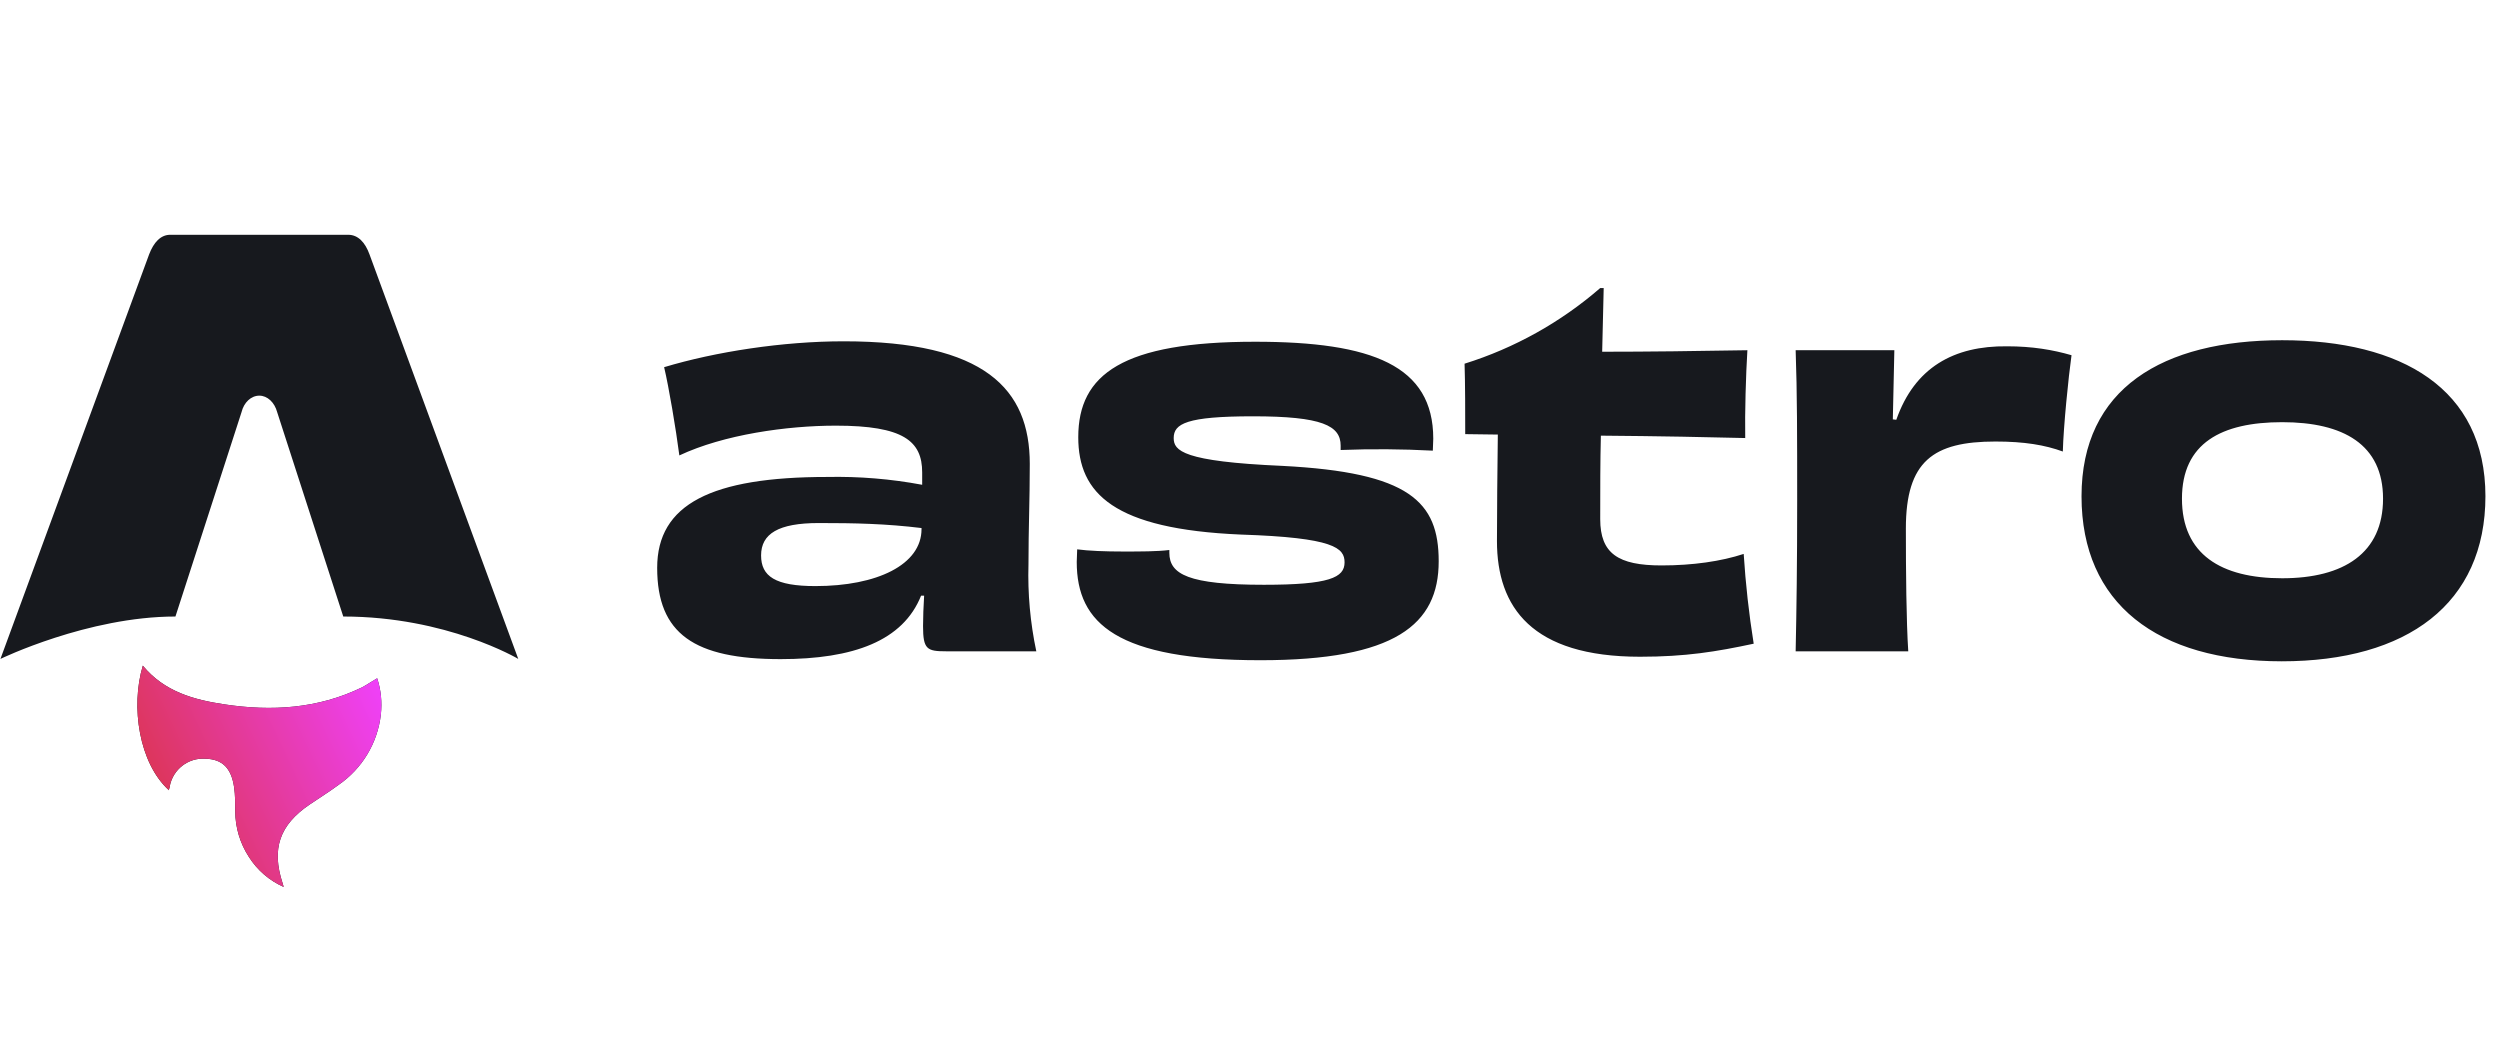
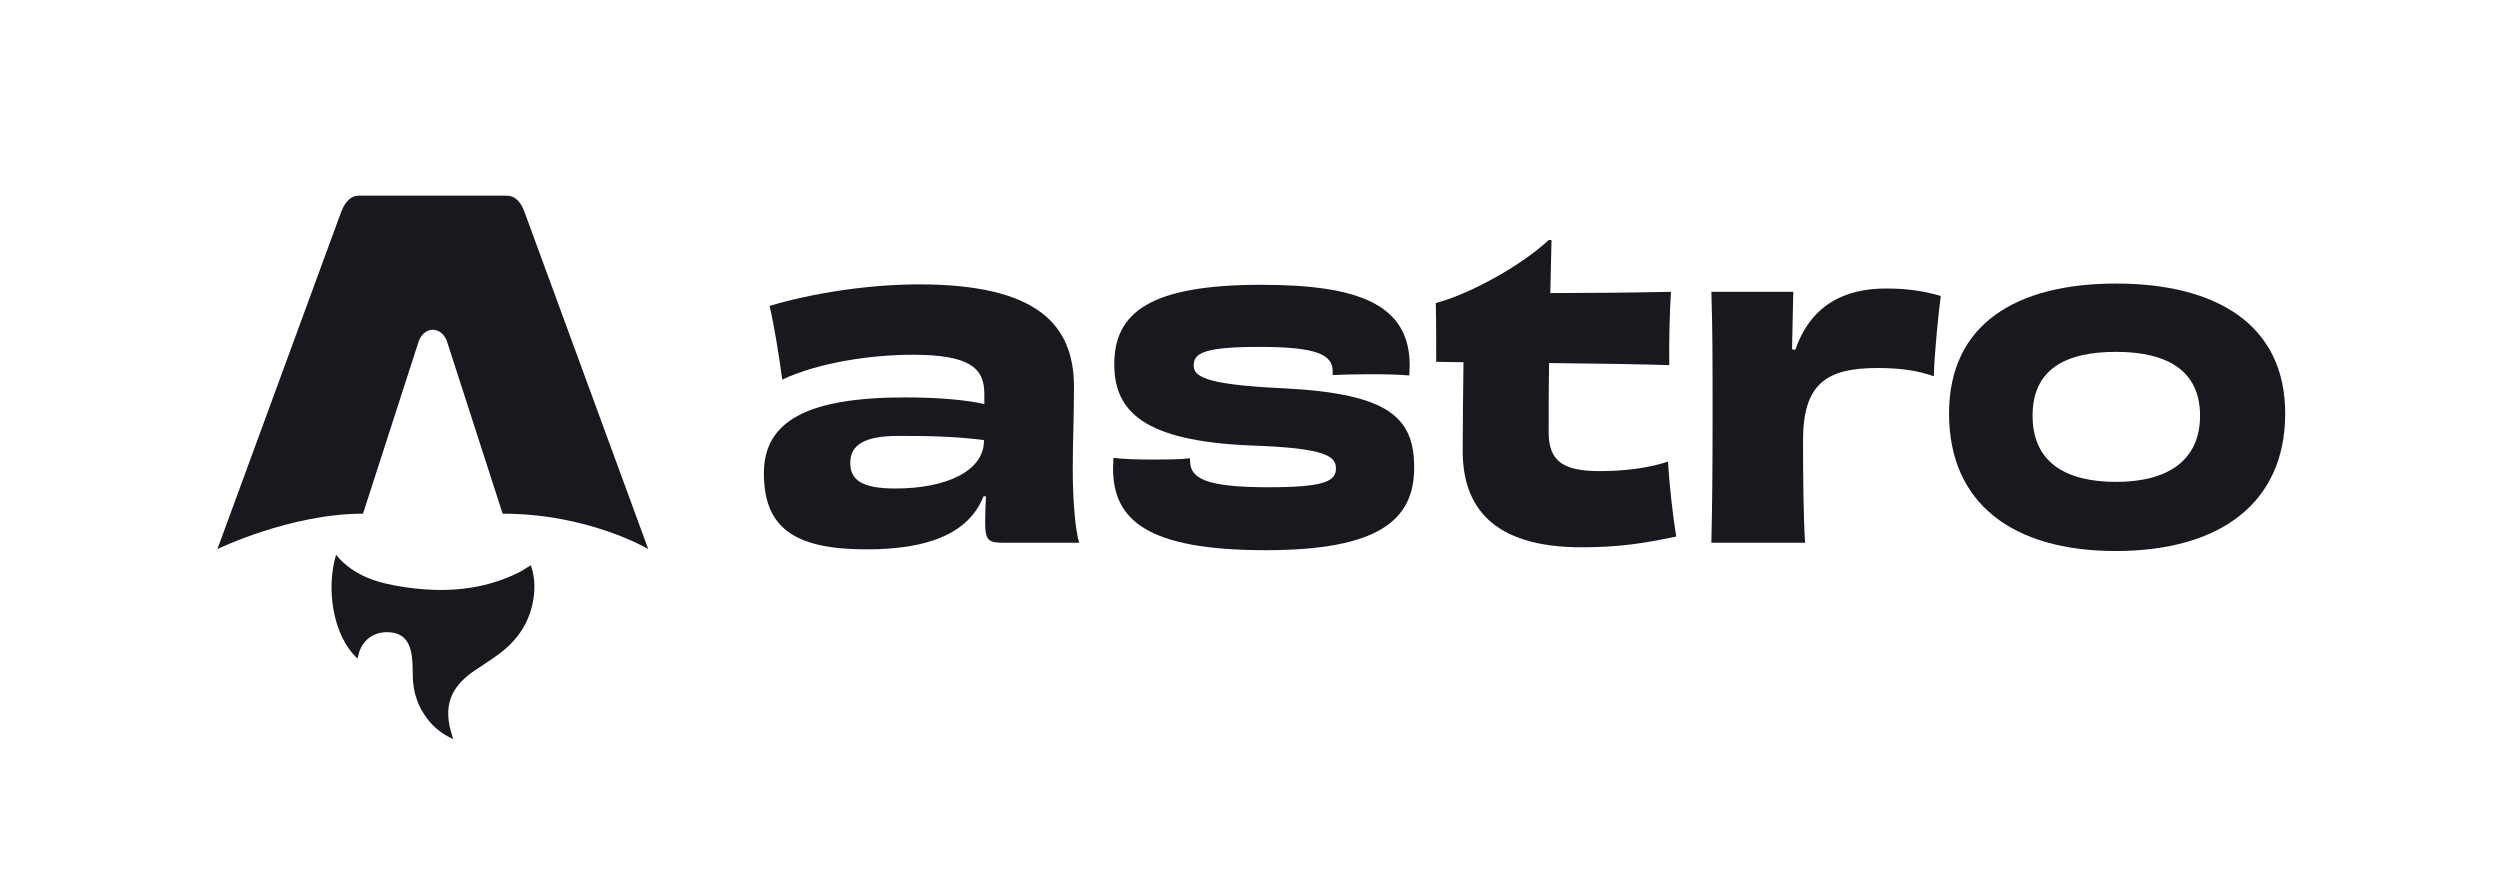
- <svg xmlns="http://www.w3.org/2000/svg" fill="none" width="115" height="48">
-   <path fill="#17191E" d="M7.77 36.35C6.4 35.11 6 32.51 6.57 30.62c.99 1.2 2.35 1.57 3.75 1.78 2.18.33 4.31.2 6.33-.78.23-.12.44-.27.7-.42.18.55.23 1.1.17 1.67a4.56 4.56 0 0 1-1.94 3.23c-.43.32-.9.61-1.34.91-1.38.94-1.76 2.03-1.24 3.62l.05.17a3.63 3.63 0 0 1-1.6-1.38 3.87 3.87 0 0 1-.63-2.1c0-.37 0-.74-.05-1.1-.13-.9-.55-1.3-1.33-1.32a1.56 1.56 0 0 0-1.63 1.26c0 .06-.03.12-.05.2Z" />
-   <path fill="url(#a)" d="M7.77 36.35C6.4 35.11 6 32.51 6.57 30.62c.99 1.2 2.35 1.57 3.75 1.78 2.18.33 4.31.2 6.33-.78.23-.12.44-.27.7-.42.18.55.23 1.1.17 1.67a4.56 4.56 0 0 1-1.94 3.23c-.43.32-.9.61-1.34.91-1.38.94-1.76 2.03-1.24 3.62l.05.17a3.63 3.63 0 0 1-1.6-1.38 3.87 3.87 0 0 1-.63-2.1c0-.37 0-.74-.05-1.1-.13-.9-.55-1.3-1.33-1.32a1.56 1.56 0 0 0-1.63 1.26c0 .06-.03.12-.05.2Z" />
-   <path fill="#17191E" d="M.02 30.31s4.02-1.95 8.05-1.95l3.04-9.4c.11-.45.44-.76.82-.76.37 0 .7.31.82.76l3.04 9.4c4.77 0 8.05 1.95 8.05 1.95L17 11.71c-.2-.56-.53-.91-.98-.91H7.83c-.44 0-.76.35-.97.9L.02 30.31Zm42.37-5.97c0 1.64-2.05 2.62-4.88 2.62-1.85 0-2.5-.45-2.5-1.41 0-1 .8-1.49 2.65-1.49 1.67 0 3.09.03 4.73.23v.05Zm.03-2.04a21.37 21.37 0 0 0-4.37-.36c-5.32 0-7.82 1.25-7.82 4.18 0 3.04 1.71 4.2 5.68 4.2 3.35 0 5.63-.84 6.46-2.92h.14c-.03.5-.05 1-.05 1.4 0 1.07.18 1.16 1.06 1.16h4.15a16.9 16.9 0 0 1-.36-4c0-1.67.06-2.93.06-4.62 0-3.45-2.07-5.64-8.56-5.64-2.8 0-5.9.48-8.26 1.19.22.93.54 2.83.7 4.06 2.04-.96 4.95-1.37 7.2-1.37 3.11 0 3.97.71 3.97 2.15v.57Zm11.37 3c-.56.07-1.33.07-2.12.07-.83 0-1.6-.03-2.12-.1l-.02.58c0 2.85 1.87 4.52 8.45 4.52 6.2 0 8.2-1.64 8.2-4.55 0-2.74-1.33-4.09-7.2-4.39-4.58-.2-4.99-.7-4.99-1.28 0-.66.59-1 3.65-1 3.18 0 4.03.43 4.03 1.35v.2a46.13 46.13 0 0 1 4.24.03l.02-.55c0-3.36-2.8-4.46-8.2-4.46-6.08 0-8.13 1.49-8.13 4.39 0 2.6 1.64 4.23 7.48 4.48 4.3.14 4.77.62 4.77 1.28 0 .7-.7 1.03-3.71 1.03-3.47 0-4.35-.48-4.35-1.47v-.13Zm19.82-12.05a17.5 17.5 0 0 1-6.24 3.48c.03.84.03 2.4.03 3.24l1.5.02c-.02 1.63-.04 3.6-.04 4.9 0 3.04 1.6 5.32 6.58 5.32 2.1 0 3.5-.23 5.23-.6a43.77 43.77 0 0 1-.46-4.13c-1.03.34-2.34.53-3.78.53-2 0-2.82-.55-2.82-2.13 0-1.37 0-2.65.03-3.84 2.57.02 5.13.07 6.64.11-.02-1.18.03-2.9.1-4.04-2.2.04-4.65.07-6.68.07l.07-2.93h-.16Zm13.46 6.04a767.33 767.33 0 0 1 .07-3.18H82.6c.07 1.96.07 3.98.07 6.92 0 2.95-.03 4.99-.07 6.93h5.18c-.09-1.37-.11-3.68-.11-5.65 0-3.1 1.26-4 4.12-4 1.33 0 2.28.16 3.1.46.03-1.16.26-3.43.4-4.43-.86-.25-1.81-.41-2.96-.41-2.46-.03-4.26.98-5.1 3.38l-.17-.02Zm22.55 3.65c0 2.5-1.8 3.66-4.64 3.66-2.81 0-4.61-1.1-4.61-3.66s1.82-3.52 4.61-3.52c2.82 0 4.64 1.03 4.64 3.52Zm4.71-.11c0-4.96-3.87-7.18-9.35-7.18-5.5 0-9.23 2.22-9.23 7.18 0 4.94 3.49 7.59 9.21 7.59 5.77 0 9.37-2.65 9.37-7.6Z" />
-   <defs>
-     <linearGradient id="a" x1="6.33" x2="19.43" y1="40.8" y2="34.6" gradientUnits="userSpaceOnUse">
-       <stop stop-color="#D83333" />
-       <stop offset="1" stop-color="#F041FF" />
-     </linearGradient>
-   </defs>
+ <svg xmlns="http://www.w3.org/2000/svg" width="460" height="160" viewBox="0 0 460 160" fill="none">
+   <path d="M65.784 121.175C61.267 117.045 59.948 108.368 61.83 102.082C65.094 106.045 69.616 107.301 74.3 108.009C81.531 109.103 88.632 108.694 95.349 105.389C96.117 105.011 96.828 104.507 97.667 103.998C98.297 105.826 98.461 107.672 98.241 109.551C97.706 114.127 95.429 117.662 91.807 120.341C90.359 121.413 88.826 122.371 87.33 123.382C82.735 126.487 81.492 130.129 83.218 135.427C83.259 135.556 83.296 135.685 83.389 136C81.043 134.95 79.329 133.421 78.023 131.411C76.644 129.289 75.988 126.942 75.953 124.403C75.936 123.167 75.936 121.92 75.77 120.702C75.364 117.732 73.969 116.402 71.343 116.325C68.647 116.247 66.514 117.913 65.949 120.538C65.905 120.739 65.843 120.938 65.78 121.172L65.784 121.175Z" fill="#17191E" />
+   <path d="M40 101.034C40 101.034 53.377 94.518 66.792 94.518L76.907 63.215C77.285 61.702 78.391 60.673 79.639 60.673C80.888 60.673 81.993 61.702 82.372 63.215L92.486 94.518C108.374 94.518 119.279 101.034 119.279 101.034C119.279 101.034 96.556 39.133 96.511 39.009C95.859 37.179 94.758 36 93.274 36H66.007C64.523 36 63.466 37.179 62.77 39.009C62.721 39.131 40 101.034 40 101.034Z" fill="#17191E" />
+   <path d="M181.043 81.123C181.043 86.608 174.22 89.884 164.773 89.884C158.624 89.884 156.45 88.36 156.45 85.16C156.45 81.808 159.149 80.209 165.297 80.209C170.846 80.209 175.569 80.285 181.043 80.97V81.123ZM181.118 74.342C177.744 73.581 172.645 73.123 166.572 73.123C148.877 73.123 140.555 77.314 140.555 87.065C140.555 97.198 146.253 101.083 159.449 101.083C170.621 101.083 178.193 98.264 180.968 91.331H181.417C181.342 93.007 181.267 94.683 181.267 95.978C181.267 99.559 181.867 99.864 184.791 99.864H198.587C197.837 97.731 197.387 91.712 197.387 86.532C197.387 80.97 197.612 76.78 197.612 71.143C197.612 59.639 190.715 52.325 169.121 52.325C159.824 52.325 149.477 53.925 141.605 56.287C142.354 59.41 143.404 65.734 143.929 69.847C150.752 66.648 160.424 65.276 167.922 65.276C178.268 65.276 181.118 67.638 181.118 72.438V74.342Z" fill="#17191E" />
+   <path d="M218.971 84.322C217.097 84.551 214.547 84.551 211.923 84.551C209.149 84.551 206.6 84.475 204.875 84.246C204.875 84.856 204.8 85.541 204.8 86.151C204.8 95.674 211.023 101.235 232.917 101.235C253.535 101.235 260.208 95.75 260.208 86.075C260.208 76.933 255.785 72.438 236.216 71.447C220.995 70.762 219.646 69.086 219.646 67.181C219.646 64.972 221.595 63.829 231.792 63.829C242.364 63.829 245.213 65.276 245.213 68.324V69.009C246.712 68.933 249.412 68.857 252.186 68.857C254.81 68.857 257.659 68.933 259.309 69.086C259.309 68.4 259.384 67.79 259.384 67.257C259.384 56.058 250.086 52.401 232.092 52.401C211.848 52.401 205.025 57.353 205.025 67.029C205.025 75.714 210.499 81.123 229.918 81.961C244.238 82.418 245.813 84.018 245.813 86.227C245.813 88.589 243.488 89.655 233.442 89.655C221.895 89.655 218.971 88.055 218.971 84.779V84.322Z" fill="#17191E" />
+   <path d="M284.955 44.173C279.482 49.278 269.66 54.382 264.187 55.753C264.262 58.572 264.262 63.753 264.262 66.572L269.285 66.648C269.21 72.057 269.135 78.609 269.135 82.951C269.135 93.084 274.458 100.702 291.028 100.702C298.001 100.702 302.65 99.94 308.423 98.721C307.823 94.988 307.148 89.274 306.923 84.932C303.474 86.075 299.126 86.684 294.327 86.684C287.654 86.684 284.955 84.856 284.955 79.599C284.955 75.028 284.955 70.762 285.03 66.8C293.578 66.876 302.125 67.029 307.148 67.181C307.073 63.219 307.223 57.506 307.448 53.696C300.175 53.849 292.003 53.925 285.255 53.925C285.33 50.573 285.405 47.373 285.48 44.173H284.955Z" fill="#17191E" />
+   <path d="M329.736 64.286C329.811 60.324 329.886 56.972 329.961 53.696H314.89C315.115 60.248 315.115 66.953 315.115 76.78C315.115 86.608 315.04 93.388 314.89 99.864H332.135C331.835 95.293 331.76 87.598 331.76 81.046C331.76 70.686 335.959 67.714 345.481 67.714C349.905 67.714 353.054 68.248 355.828 69.238C355.903 65.353 356.653 57.81 357.102 54.458C354.253 53.62 351.104 53.087 347.28 53.087C339.108 53.011 333.11 56.363 330.336 64.362L329.736 64.286Z" fill="#17191E" />
+   <path d="M404.808 76.475C404.808 84.779 398.81 88.665 389.363 88.665C379.991 88.665 373.993 85.008 373.993 76.475C373.993 67.943 380.066 64.743 389.363 64.743C398.735 64.743 404.808 68.171 404.808 76.475ZM420.478 76.094C420.478 59.563 407.582 52.173 389.363 52.173C371.069 52.173 358.622 59.563 358.622 76.094C358.622 92.55 370.244 101.388 389.288 101.388C408.482 101.388 420.478 92.55 420.478 76.094Z" fill="#17191E" />
</svg>
